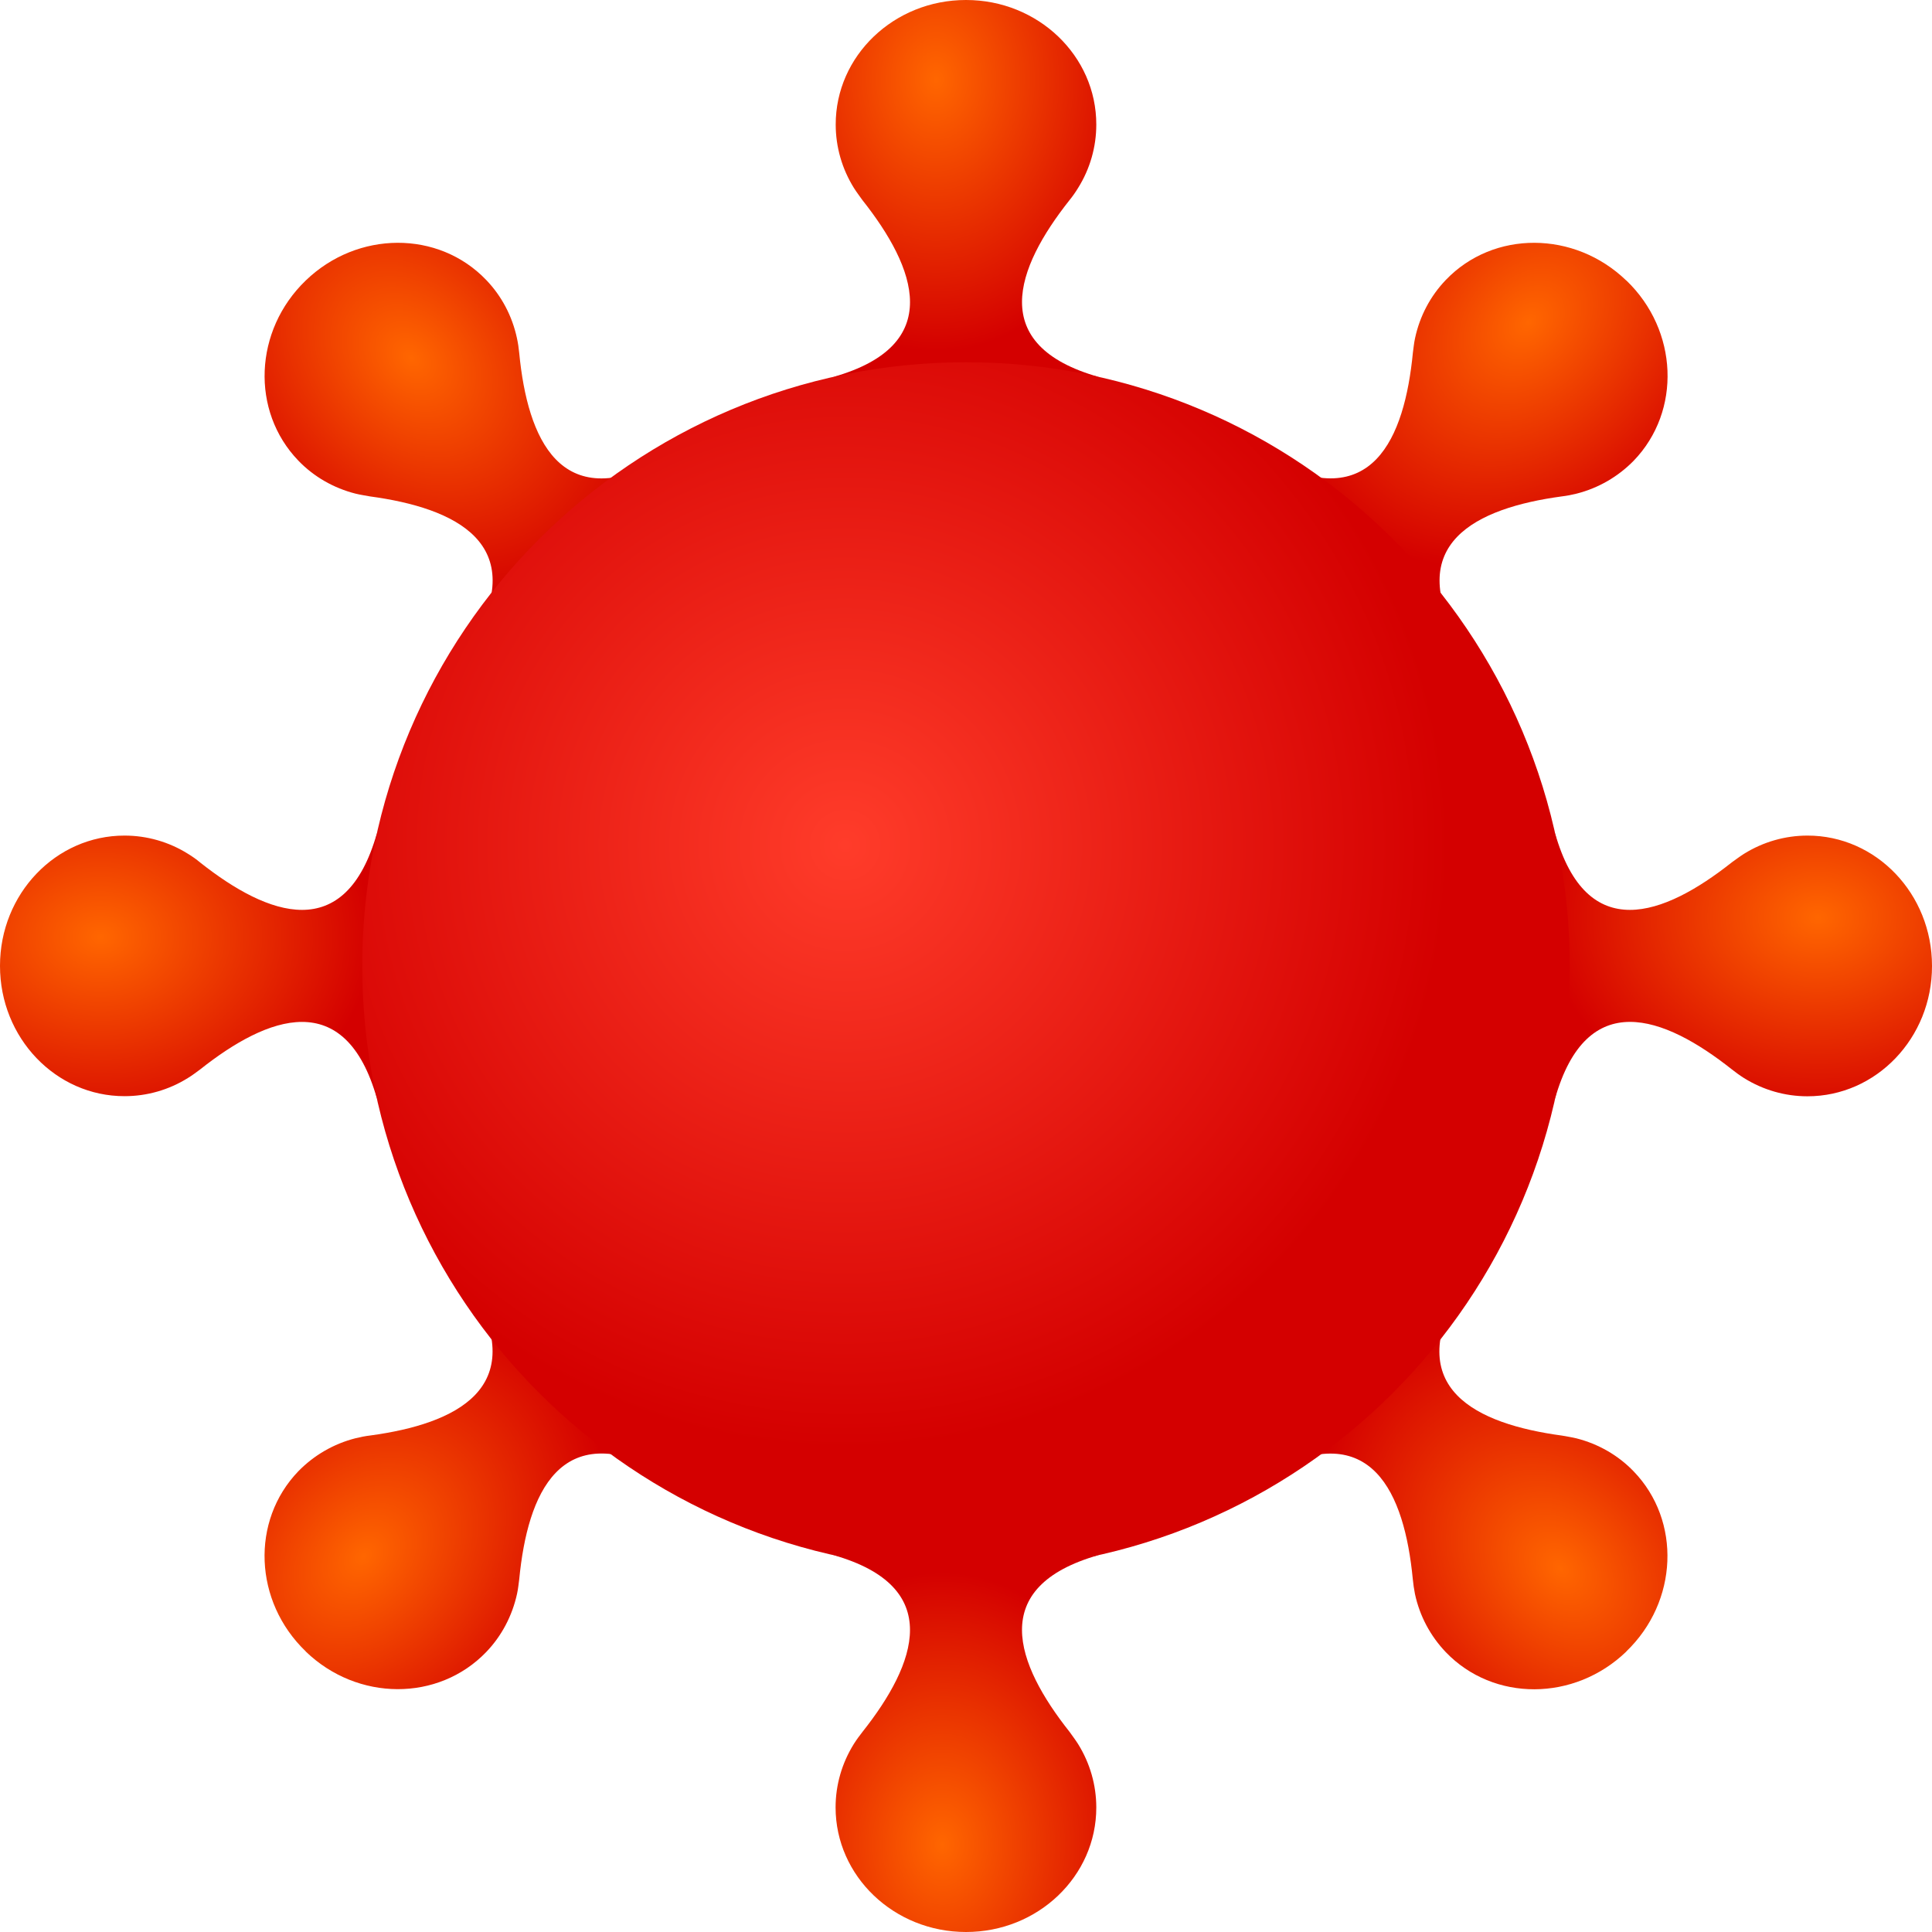
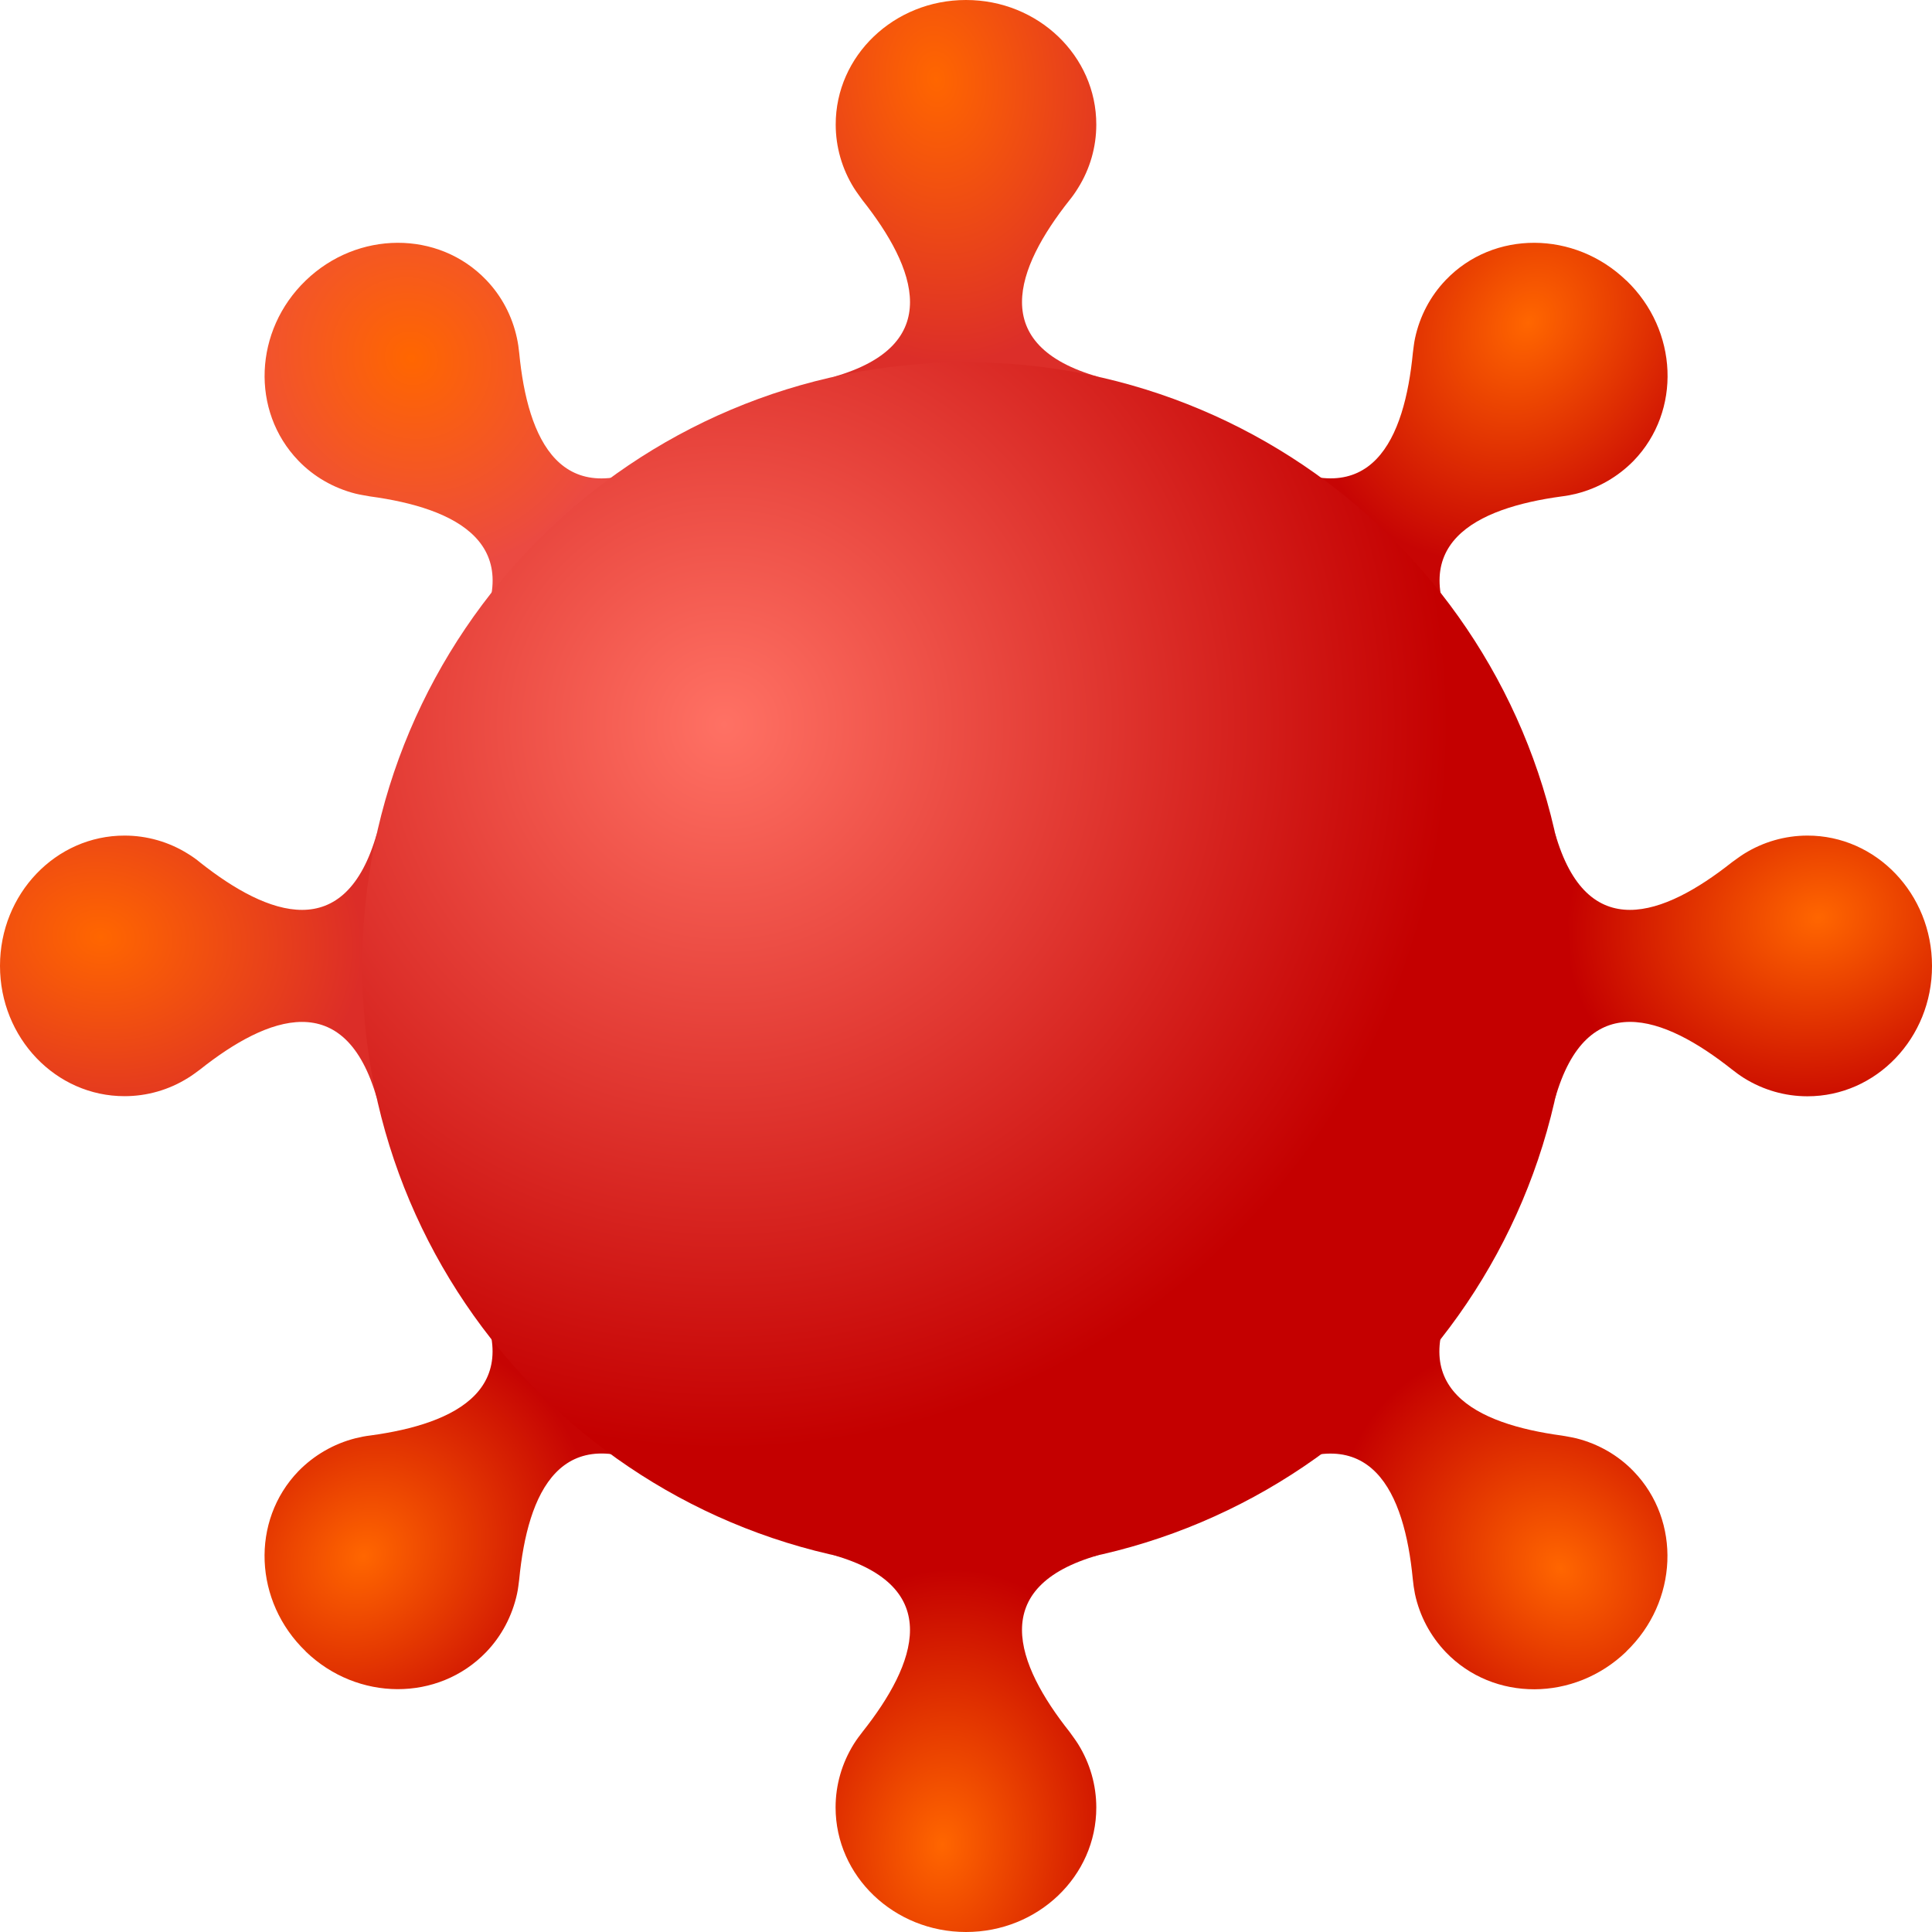
- <svg xmlns="http://www.w3.org/2000/svg" xmlns:xlink="http://www.w3.org/1999/xlink" id="svg40" version="1.1" width="16" height="16">
+ <svg xmlns="http://www.w3.org/2000/svg" xmlns:xlink="http://www.w3.org/1999/xlink" height="16" width="16" version="1.1" id="svg40">
  <defs id="defs44">
+     <linearGradient id="linearGradient916">
+       <stop id="stop912" offset="0" style="stop-color:#ff6600;stop-opacity:1" />
+       <stop id="stop914" offset="1" style="stop-color:#dc2d28;stop-opacity:1" />
+     </linearGradient>
+     <linearGradient id="linearGradient910">
+       <stop id="stop905" offset="0" style="stop-color:#ff6600;stop-opacity:1" />
+       <stop id="stop908" offset="1" style="stop-color:#c60403;stop-opacity:1" />
+     </linearGradient>
+     <linearGradient id="linearGradient903">
+       <stop id="stop899" offset="0" style="stop-color:#ff6600;stop-opacity:1" />
+       <stop id="stop901" offset="1" style="stop-color:#c40000;stop-opacity:1" />
+     </linearGradient>
+     <linearGradient id="linearGradient897">
+       <stop id="stop893" offset="0" style="stop-color:#ff6600;stop-opacity:1" />
+       <stop id="stop895" offset="1" style="stop-color:#c40000;stop-opacity:1" />
+     </linearGradient>
+     <linearGradient id="linearGradient891">
+       <stop id="stop887" offset="0" style="stop-color:#ff6600;stop-opacity:1" />
+       <stop id="stop889" offset="1" style="stop-color:#c40000;stop-opacity:1" />
+     </linearGradient>
+     <linearGradient id="linearGradient885">
+       <stop id="stop881" offset="0" style="stop-color:#ff6600;stop-opacity:1" />
+       <stop id="stop883" offset="1" style="stop-color:#c70504;stop-opacity:1" />
+     </linearGradient>
+     <linearGradient id="linearGradient879">
+       <stop id="stop875" offset="0" style="stop-color:#ff6600;stop-opacity:1" />
+       <stop id="stop877" offset="1" style="stop-color:#dc2e29;stop-opacity:1" />
+     </linearGradient>
    <linearGradient id="linearGradient1058">
-       <stop id="stop1054" offset="0" style="stop-color:#0000ff;stop-opacity:1;" />
-       <stop id="stop1056" offset="1" style="stop-color:#0000ff;stop-opacity:0;" />
+       <stop style="stop-color:#0000ff;stop-opacity:1;" offset="0" id="stop1054" />
+       <stop style="stop-color:#0000ff;stop-opacity:0;" offset="1" id="stop1056" />
    </linearGradient>
    <linearGradient id="linearGradient1050">
-       <stop style="stop-color:#ff3c2a;stop-opacity:1" offset="0" id="stop1046" />
-       <stop style="stop-color:#d40000;stop-opacity:1" offset="1" id="stop1048" />
+       <stop id="stop1046" offset="0" style="stop-color:#ff7164;stop-opacity:1" />
+       <stop id="stop1048" offset="1" style="stop-color:#c40000;stop-opacity:1" />
    </linearGradient>
    <linearGradient id="linearGradient911">
-       <stop id="stop907" offset="0" style="stop-color:#ff6600;stop-opacity:1" />
-       <stop id="stop909" offset="1" style="stop-color:#d40000;stop-opacity:1" />
+       <stop style="stop-color:#ff6600;stop-opacity:1" offset="0" id="stop907" />
+       <stop style="stop-color:#eb4a42;stop-opacity:1" offset="1" id="stop909" />
    </linearGradient>
-     <radialGradient r="1.285" fy="1.529" fx="8.043" cy="1.529" cx="8.043" gradientTransform="matrix(-1.754809,-2.5259299e-7,2.2918248e-7,-1.332839,29.17069,9.636328)" gradientUnits="userSpaceOnUse" id="radialGradient1093" xlink:href="#linearGradient911" />
-     <radialGradient r="1.285" fy="1.293" fx="8.003" cy="1.293" cx="8.003" gradientTransform="matrix(-1.217272,-1.263963,0.9600249,-0.9245609,21.42462,24.2998)" gradientUnits="userSpaceOnUse" id="radialGradient1095" xlink:href="#linearGradient911" />
-     <radialGradient r="1.285" fy="1.081" fx="7.918" cy="1.081" cx="7.918" gradientTransform="matrix(2.5259299e-7,-1.754809,1.332839,2.2918248e-7,6.362748,29.17068)" gradientUnits="userSpaceOnUse" id="radialGradient1097" xlink:href="#linearGradient911" />
-     <radialGradient r="1.285" fy="1.076" fx="8.018" cy="1.076" cx="8.018" gradientTransform="matrix(1.217272,-1.263963,0.9600245,0.9245612,-7.783201,22.02835)" gradientUnits="userSpaceOnUse" id="radialGradient1099" xlink:href="#linearGradient911" />
-     <radialGradient r="1.285" fy="1.048" fx="7.981" cy="1.048" cx="7.981" gradientTransform="matrix(1.754809,2.5259299e-7,-2.2918248e-7,1.332839,-13.17068,6.361819)" gradientUnits="userSpaceOnUse" id="radialGradient1101" xlink:href="#linearGradient911" />
-     <radialGradient r="1.285" fy="1.091" fx="8.116" cy="1.091" cx="8.116" gradientTransform="matrix(1.217271,1.263963,-0.960025,0.9245608,-5.424622,-8.299807)" gradientUnits="userSpaceOnUse" id="radialGradient1103" xlink:href="#linearGradient911" />
-     <radialGradient r="1.285" fy="1.413" fx="7.88" cy="1.413" cx="7.88" gradientTransform="matrix(-2.5259299e-7,1.754809,-1.332839,-2.2918248e-7,9.637252,-13.17068)" gradientUnits="userSpaceOnUse" id="radialGradient1105" xlink:href="#linearGradient911" />
-     <radialGradient r="1.285" fy="1.485" fx="7.968" cy="1.485" cx="7.968" gradientTransform="matrix(-1.217272,1.263963,-0.9600243,-0.9245615,23.78321,-6.028349)" gradientUnits="userSpaceOnUse" id="radialGradient1107" xlink:href="#linearGradient911" />
-     <radialGradient r="4.593" fy="6.936" fx="7.045" cy="6.936" cx="7.045" gradientTransform="matrix(-7.0847372e-8,1.088548,-1.088548,-1.1762838e-7,14.55007,-0.669003)" gradientUnits="userSpaceOnUse" id="radialGradient1109" xlink:href="#linearGradient1050" />
-     <radialGradient r="5" fy="8" fx="8" cy="8" cx="8" gradientUnits="userSpaceOnUse" id="radialGradient1111" xlink:href="#linearGradient1058" />
+     <radialGradient xlink:href="#linearGradient891" id="radialGradient1093" gradientUnits="userSpaceOnUse" gradientTransform="matrix(-1.60031,0.3125519,-0.2554858,-1.308124,28.31861,7.084526)" cx="8.043" cy="1.529" fx="8.043" fy="1.529" r="1.285" />
+     <radialGradient xlink:href="#linearGradient897" id="radialGradient1095" gradientUnits="userSpaceOnUse" gradientTransform="matrix(-1.102918,-1.109955,0.9454523,-0.9394575,20.52831,23.08657)" cx="8.003" cy="1.293" fx="8.003" fy="1.293" r="1.285" />
+     <radialGradient xlink:href="#linearGradient903" id="radialGradient1097" gradientUnits="userSpaceOnUse" gradientTransform="matrix(0.1525508,-1.772201,1.327929,0.1143079,5.160227,29.18478)" cx="7.918" cy="1.081" fx="7.918" fy="1.081" r="1.285" />
+     <radialGradient xlink:href="#linearGradient910" id="radialGradient1099" gradientUnits="userSpaceOnUse" gradientTransform="matrix(1.194121,-0.9925707,0.8519807,1.024983,-7.481279,19.74419)" cx="8.018" cy="1.076" fx="8.018" fy="1.076" r="1.285" />
+     <radialGradient xlink:href="#linearGradient916" id="radialGradient1101" gradientUnits="userSpaceOnUse" gradientTransform="matrix(1.686204,0.1876722,-0.1474328,1.32466,-12.46865,4.87267)" cx="7.981" cy="1.048" fx="7.981" fy="1.048" r="1.285" />
+     <radialGradient xlink:href="#linearGradient911" id="radialGradient1103" gradientUnits="userSpaceOnUse" gradientTransform="matrix(0.8735111,1.116313,-1.049675,0.8213668,-2.537023,-6.988996)" cx="8.116" cy="1.091" fx="8.116" fy="1.091" r="1.285" />
+     <radialGradient xlink:href="#linearGradient879" id="radialGradient1105" gradientUnits="userSpaceOnUse" gradientTransform="matrix(0.1914371,1.823798,-1.325557,0.1391385,8.118475,-13.9109)" cx="7.88" cy="1.413" fx="7.88" fy="1.413" r="1.285" />
+     <radialGradient xlink:href="#linearGradient885" id="radialGradient1107" gradientUnits="userSpaceOnUse" gradientTransform="matrix(-0.9099914,1.361585,-1.108137,-0.7406037,21.55486,-7.079448)" cx="7.968" cy="1.485" fx="7.968" fy="1.485" r="1.285" />
+     <radialGradient xlink:href="#linearGradient1050" id="radialGradient1109" gradientUnits="userSpaceOnUse" gradientTransform="matrix(4.6328659e-8,1.306257,-1.306257,-1.5282789e-8,16.24191,-2.029161)" cx="6.147" cy="7.841" fx="6.147" fy="7.841" r="4.593" />
+     <radialGradient xlink:href="#linearGradient1058" id="radialGradient1111" gradientUnits="userSpaceOnUse" cx="8" cy="8" fx="8" fy="8" r="5" />
  </defs>
-   <filter y="-.72" x="-.72" width="2.44" height="2.44" id="a">
-     <feGaussianBlur id="feGaussianBlur2" stdDeviation="2.1" />
+   <filter id="a" height="2.44" width="2.44" x="-.72" y="-.72">
+     <feGaussianBlur stdDeviation="2.1" id="feGaussianBlur2" />
  </filter>
-   <linearGradient y2="24.408" y1="24.408" x2="16.032" x1="8.624" gradientUnits="userSpaceOnUse" gradientTransform="matrix(1,0,0,0.4074,-5.63,2.57)" id="b">
-     <stop style="stop-opacity:0;stop-color:#ffffff" id="stop5" stop-opacity="0" offset="0" />
-     <stop style="stop-color:#ffffff;stop-opacity:1" id="stop7" stop-opacity=".707" stop-color="#fff" offset="0.333" />
-     <stop style="stop-color:#ffffff;stop-opacity:0" id="stop9" stop-opacity="0" offset="1" />
+   <linearGradient id="b" gradientTransform="matrix(1,0,0,0.4074,-5.63,2.57)" gradientUnits="userSpaceOnUse" x1="8.624" x2="16.032" y1="24.408" y2="24.408">
+     <stop offset="0" stop-opacity="0" id="stop5" style="stop-opacity:0;stop-color:#ffffff" />
+     <stop offset="0.333" stop-color="#fff" stop-opacity=".707" id="stop7" style="stop-color:#ffffff;stop-opacity:1" />
+     <stop offset="1" stop-opacity="0" id="stop9" style="stop-color:#ffffff;stop-opacity:0" />
  </linearGradient>
-   <radialGradient fy="19.031" fx="14.628" r="8" gradientUnits="userSpaceOnUse" gradientTransform="matrix(0.8125,-1.5266279e-8,0,0.09913484,-4.885605,6.113368)" cy="19.031" cx="14.628" id="c">
-     <stop style="stop-color:#ffffff;stop-opacity:1" id="stop12" stop-color="#ccc" offset="0" />
-     <stop id="stop14" stop-opacity="0" stop-color="#fff" offset="1" />
+   <radialGradient id="c" cx="14.628" cy="19.031" gradientTransform="matrix(0.8125,-1.5266279e-8,0,0.09913484,-4.885605,6.113368)" gradientUnits="userSpaceOnUse" r="8" fx="14.628" fy="19.031">
+     <stop offset="0" stop-color="#ccc" id="stop12" style="stop-color:#ffffff;stop-opacity:1" />
+     <stop offset="1" stop-color="#fff" stop-opacity="0" id="stop14" />
  </radialGradient>
-   <filter y="-0.138" x="-0.109" width="1.217" height="1.276" id="d">
-     <feGaussianBlur id="feGaussianBlur17" stdDeviation="0.317" />
+   <filter id="d" height="1.276" width="1.217" x="-0.109" y="-0.138">
+     <feGaussianBlur stdDeviation="0.317" id="feGaussianBlur17" />
  </filter>
-   <filter y="-0.002" x="-0.004" width="1.007" height="1.005" color-interpolation-filters="sRGB" id="h">
-     <feGaussianBlur id="feGaussianBlur29" stdDeviation="0.015" />
+   <filter id="h" color-interpolation-filters="sRGB" height="1.005" width="1.007" x="-0.004" y="-0.002">
+     <feGaussianBlur stdDeviation="0.015" id="feGaussianBlur29" />
  </filter>
  <g id="g1091">
-     <path d="m 16,7.999 c 4.8e-4,-0.596 -0.462,-1.08 -1.032,-1.079 -0.185,1.98e-4 -0.366,0.052 -0.525,0.151 -0.035,0.022 -0.07,0.049 -0.1,0.07 -0.562,0.445 -1.202,0.687 -1.465,-0.242 v 2.2 c 0.263,-0.927 0.902,-0.688 1.463,-0.244 0.033,0.026 0.067,0.051 0.102,0.073 0.159,0.099 0.34,0.151 0.525,0.151 0.57,4.96e-4 1.033,-0.483 1.032,-1.079 z" style="fill:url(#radialGradient1093);fill-opacity:1;stroke:#0000ff;stroke-width:0;stroke-linecap:round;stroke-linejoin:round;stroke-miterlimit:4;stroke-dasharray:none" id="path1073" />
-     <path id="path1075" style="fill:url(#radialGradient1095);fill-opacity:1;stroke:#0000ff;stroke-width:0;stroke-linecap:round;stroke-linejoin:round;stroke-miterlimit:4;stroke-dasharray:none" d="m 13.468,13.677 c 0.43,-0.413 0.457,-1.082 0.061,-1.492 -0.128,-0.133 -0.292,-0.227 -0.473,-0.273 -0.04,-0.01 -0.084,-0.016 -0.12,-0.023 -0.71,-0.096 -1.329,-0.39 -0.842,-1.223 l -1.585,1.526 c 0.85,-0.454 1.122,0.172 1.191,0.884 0.004,0.042 0.01,0.083 0.018,0.124 0.039,0.183 0.128,0.349 0.256,0.483 0.395,0.411 1.064,0.409 1.494,-0.005 z" />
-     <path d="m 8,16 c 0.596,4.81e-4 1.08,-0.462 1.079,-1.032 -1.984e-4,-0.185 -0.052,-0.366 -0.151,-0.525 -0.022,-0.035 -0.049,-0.07 -0.07,-0.1 -0.445,-0.562 -0.687,-1.202 0.242,-1.465 H 6.9 c 0.927,0.263 0.688,0.902 0.244,1.463 -0.026,0.033 -0.051,0.067 -0.073,0.102 -0.099,0.159 -0.151,0.34 -0.151,0.525 C 6.92,15.538 7.404,16 8,16 Z" style="fill:url(#radialGradient1097);fill-opacity:1;stroke:#0000ff;stroke-width:0;stroke-linecap:round;stroke-linejoin:round;stroke-miterlimit:4;stroke-dasharray:none" id="path1077" />
-     <path id="path1079" style="fill:url(#radialGradient1099);fill-opacity:1;stroke:#0000ff;stroke-width:0;stroke-linecap:round;stroke-linejoin:round;stroke-miterlimit:4;stroke-dasharray:none" d="m 2.532,13.677 c 0.429,0.414 1.098,0.416 1.494,0.005 0.128,-0.133 0.216,-0.3 0.256,-0.483 0.009,-0.04 0.013,-0.085 0.018,-0.12 0.069,-0.713 0.339,-1.342 1.191,-0.888 L 3.906,10.665 c 0.485,0.832 -0.13,1.127 -0.839,1.223 -0.042,0.005 -0.083,0.013 -0.123,0.023 -0.181,0.046 -0.344,0.141 -0.473,0.273 -0.396,0.411 -0.369,1.079 0.061,1.492 z" />
-     <path d="M 3.7465583e-7,7.999 C -4.8052534e-4,8.595 0.462,9.079 1.032,9.078 1.217,9.078 1.399,9.026 1.557,8.927 1.592,8.906 1.628,8.878 1.657,8.857 2.218,8.412 2.859,8.171 3.122,9.099 V 6.899 C 2.86,7.826 2.22,7.587 1.659,7.144 1.627,7.117 1.593,7.093 1.557,7.071 1.399,6.972 1.217,6.92 1.032,6.92 0.462,6.919 -4.8102534e-4,7.403 3.7465583e-7,7.999 Z" style="fill:url(#radialGradient1101);fill-opacity:1;stroke:#0000ff;stroke-width:0;stroke-linecap:round;stroke-linejoin:round;stroke-miterlimit:4;stroke-dasharray:none" id="path1081" />
-     <path id="path1083" style="fill:url(#radialGradient1103);fill-opacity:1;stroke:#0000ff;stroke-width:0;stroke-linecap:round;stroke-linejoin:round;stroke-miterlimit:4;stroke-dasharray:none" d="M 2.532,2.323 C 2.103,2.736 2.075,3.404 2.471,3.815 2.599,3.948 2.763,4.042 2.944,4.088 c 0.04,0.01 0.084,0.016 0.12,0.023 0.71,0.096 1.329,0.39 0.842,1.223 L 5.49,3.808 C 4.64,4.262 4.369,3.636 4.3,2.924 4.296,2.883 4.29,2.841 4.281,2.8 4.242,2.618 4.154,2.451 4.026,2.318 3.631,1.906 2.961,1.909 2.532,2.323 Z" />
-     <path d="M 8,9.9178548e-7 C 7.404,-4.7992438e-4 6.92,0.462 6.921,1.032 c 1.984e-4,0.185 0.052,0.366 0.151,0.525 0.022,0.035 0.049,0.07 0.07,0.1 0.445,0.562 0.687,1.202 -0.242,1.465 H 9.1 C 8.173,2.86 8.412,2.22 8.856,1.659 8.882,1.627 8.906,1.593 8.928,1.557 9.027,1.399 9.079,1.217 9.079,1.032 9.08,0.462 8.596,-4.8049197e-4 8,9.9178548e-7 Z" style="fill:url(#radialGradient1105);fill-opacity:1;stroke:#0000ff;stroke-width:0;stroke-linecap:round;stroke-linejoin:round;stroke-miterlimit:4;stroke-dasharray:none" id="path1085" />
-     <path id="path1087" style="fill:url(#radialGradient1107);fill-opacity:1;stroke:#0000ff;stroke-width:0;stroke-linecap:round;stroke-linejoin:round;stroke-miterlimit:4;stroke-dasharray:none" d="M 13.468,2.323 C 13.039,1.909 12.369,1.906 11.974,2.318 11.846,2.451 11.758,2.618 11.719,2.8 c -0.009,0.04 -0.013,0.085 -0.018,0.12 -0.069,0.713 -0.339,1.342 -1.191,0.888 l 1.585,1.526 c -0.485,-0.832 0.13,-1.127 0.839,-1.223 0.042,-0.005 0.083,-0.013 0.123,-0.023 0.181,-0.046 0.344,-0.141 0.473,-0.273 0.396,-0.411 0.369,-1.079 -0.061,-1.492 z" />
-     <path d="M 13,8 A 5,5 0 0 1 8,13 5,5 0 0 1 3,8 5,5 0 0 1 8,3 5,5 0 0 1 13,8" style="fill:url(#radialGradient1109);fill-opacity:1;stroke:url(#radialGradient1111);stroke-width:0;stroke-linecap:round;stroke-linejoin:round;stroke-miterlimit:4;stroke-dasharray:none" id="path1089" />
+     <path id="path1073" style="fill:url(#radialGradient1093);fill-opacity:1;stroke:#0000ff;stroke-width:0;stroke-linecap:round;stroke-linejoin:round;stroke-miterlimit:4;stroke-dasharray:none" d="m 16,7.999 c 4.8e-4,-0.596 -0.462,-1.08 -1.032,-1.079 -0.185,1.98e-4 -0.366,0.052 -0.525,0.151 -0.035,0.022 -0.07,0.049 -0.1,0.07 -0.562,0.445 -1.202,0.687 -1.465,-0.242 v 2.2 c 0.263,-0.927 0.902,-0.688 1.463,-0.244 0.033,0.026 0.067,0.051 0.102,0.073 0.159,0.099 0.34,0.151 0.525,0.151 0.57,4.96e-4 1.033,-0.483 1.032,-1.079 z" />
+     <path d="m 13.468,13.677 c 0.43,-0.413 0.457,-1.082 0.061,-1.492 -0.128,-0.133 -0.292,-0.227 -0.473,-0.273 -0.04,-0.01 -0.084,-0.016 -0.12,-0.023 -0.71,-0.096 -1.329,-0.39 -0.842,-1.223 l -1.585,1.526 c 0.85,-0.454 1.122,0.172 1.191,0.884 0.004,0.042 0.01,0.083 0.018,0.124 0.039,0.183 0.128,0.349 0.256,0.483 0.395,0.411 1.064,0.409 1.494,-0.005 z" style="fill:url(#radialGradient1095);fill-opacity:1;stroke:#0000ff;stroke-width:0;stroke-linecap:round;stroke-linejoin:round;stroke-miterlimit:4;stroke-dasharray:none" id="path1075" />
+     <path id="path1077" style="fill:url(#radialGradient1097);fill-opacity:1;stroke:#0000ff;stroke-width:0;stroke-linecap:round;stroke-linejoin:round;stroke-miterlimit:4;stroke-dasharray:none" d="m 8,16 c 0.596,4.81e-4 1.08,-0.462 1.079,-1.032 -1.984e-4,-0.185 -0.052,-0.366 -0.151,-0.525 -0.022,-0.035 -0.049,-0.07 -0.07,-0.1 -0.445,-0.562 -0.687,-1.202 0.242,-1.465 H 6.9 c 0.927,0.263 0.688,0.902 0.244,1.463 -0.026,0.033 -0.051,0.067 -0.073,0.102 -0.099,0.159 -0.151,0.34 -0.151,0.525 C 6.92,15.538 7.404,16 8,16 Z" />
+     <path d="m 2.532,13.677 c 0.429,0.414 1.098,0.416 1.494,0.005 0.128,-0.133 0.216,-0.3 0.256,-0.483 0.009,-0.04 0.013,-0.085 0.018,-0.12 0.069,-0.713 0.339,-1.342 1.191,-0.888 L 3.906,10.665 c 0.485,0.832 -0.13,1.127 -0.839,1.223 -0.042,0.005 -0.083,0.013 -0.123,0.023 -0.181,0.046 -0.344,0.141 -0.473,0.273 -0.396,0.411 -0.369,1.079 0.061,1.492 z" style="fill:url(#radialGradient1099);fill-opacity:1;stroke:#0000ff;stroke-width:0;stroke-linecap:round;stroke-linejoin:round;stroke-miterlimit:4;stroke-dasharray:none" id="path1079" />
+     <path id="path1081" style="fill:url(#radialGradient1101);fill-opacity:1;stroke:#0000ff;stroke-width:0;stroke-linecap:round;stroke-linejoin:round;stroke-miterlimit:4;stroke-dasharray:none" d="M 3.7465583e-7,7.999 C -4.8052534e-4,8.595 0.462,9.079 1.032,9.078 1.217,9.078 1.399,9.026 1.557,8.927 1.592,8.906 1.628,8.878 1.657,8.857 2.218,8.412 2.859,8.171 3.122,9.099 V 6.899 C 2.86,7.826 2.22,7.587 1.659,7.144 1.627,7.117 1.593,7.093 1.557,7.071 1.399,6.972 1.217,6.92 1.032,6.92 0.462,6.919 -4.8102534e-4,7.403 3.7465583e-7,7.999 Z" />
+     <path d="M 2.532,2.323 C 2.103,2.736 2.075,3.404 2.471,3.815 2.599,3.948 2.763,4.042 2.944,4.088 c 0.04,0.01 0.084,0.016 0.12,0.023 0.71,0.096 1.329,0.39 0.842,1.223 L 5.49,3.808 C 4.64,4.262 4.369,3.636 4.3,2.924 4.296,2.883 4.29,2.841 4.281,2.8 4.242,2.618 4.154,2.451 4.026,2.318 3.631,1.906 2.961,1.909 2.532,2.323 Z" style="fill:url(#radialGradient1103);fill-opacity:1;stroke:#0000ff;stroke-width:0;stroke-linecap:round;stroke-linejoin:round;stroke-miterlimit:4;stroke-dasharray:none" id="path1083" />
+     <path id="path1085" style="fill:url(#radialGradient1105);fill-opacity:1;stroke:#0000ff;stroke-width:0;stroke-linecap:round;stroke-linejoin:round;stroke-miterlimit:4;stroke-dasharray:none" d="M 8,9.9178548e-7 C 7.404,-4.7992438e-4 6.92,0.462 6.921,1.032 c 1.984e-4,0.185 0.052,0.366 0.151,0.525 0.022,0.035 0.049,0.07 0.07,0.1 0.445,0.562 0.687,1.202 -0.242,1.465 H 9.1 C 8.173,2.86 8.412,2.22 8.856,1.659 8.882,1.627 8.906,1.593 8.928,1.557 9.027,1.399 9.079,1.217 9.079,1.032 9.08,0.462 8.596,-4.8049197e-4 8,9.9178548e-7 Z" />
+     <path d="M 13.468,2.323 C 13.039,1.909 12.369,1.906 11.974,2.318 11.846,2.451 11.758,2.618 11.719,2.8 c -0.009,0.04 -0.013,0.085 -0.018,0.12 -0.069,0.713 -0.339,1.342 -1.191,0.888 l 1.585,1.526 c -0.485,-0.832 0.13,-1.127 0.839,-1.223 0.042,-0.005 0.083,-0.013 0.123,-0.023 0.181,-0.046 0.344,-0.141 0.473,-0.273 0.396,-0.411 0.369,-1.079 -0.061,-1.492 z" style="fill:url(#radialGradient1107);fill-opacity:1;stroke:#0000ff;stroke-width:0;stroke-linecap:round;stroke-linejoin:round;stroke-miterlimit:4;stroke-dasharray:none" id="path1087" />
+     <path id="path1089" style="fill:url(#radialGradient1109);fill-opacity:1;stroke:url(#radialGradient1111);stroke-width:0;stroke-linecap:round;stroke-linejoin:round;stroke-miterlimit:4;stroke-dasharray:none" d="M 13,8 A 5,5 0 0 1 8,13 5,5 0 0 1 3,8 5,5 0 0 1 8,3 5,5 0 0 1 13,8" />
  </g>
</svg>
